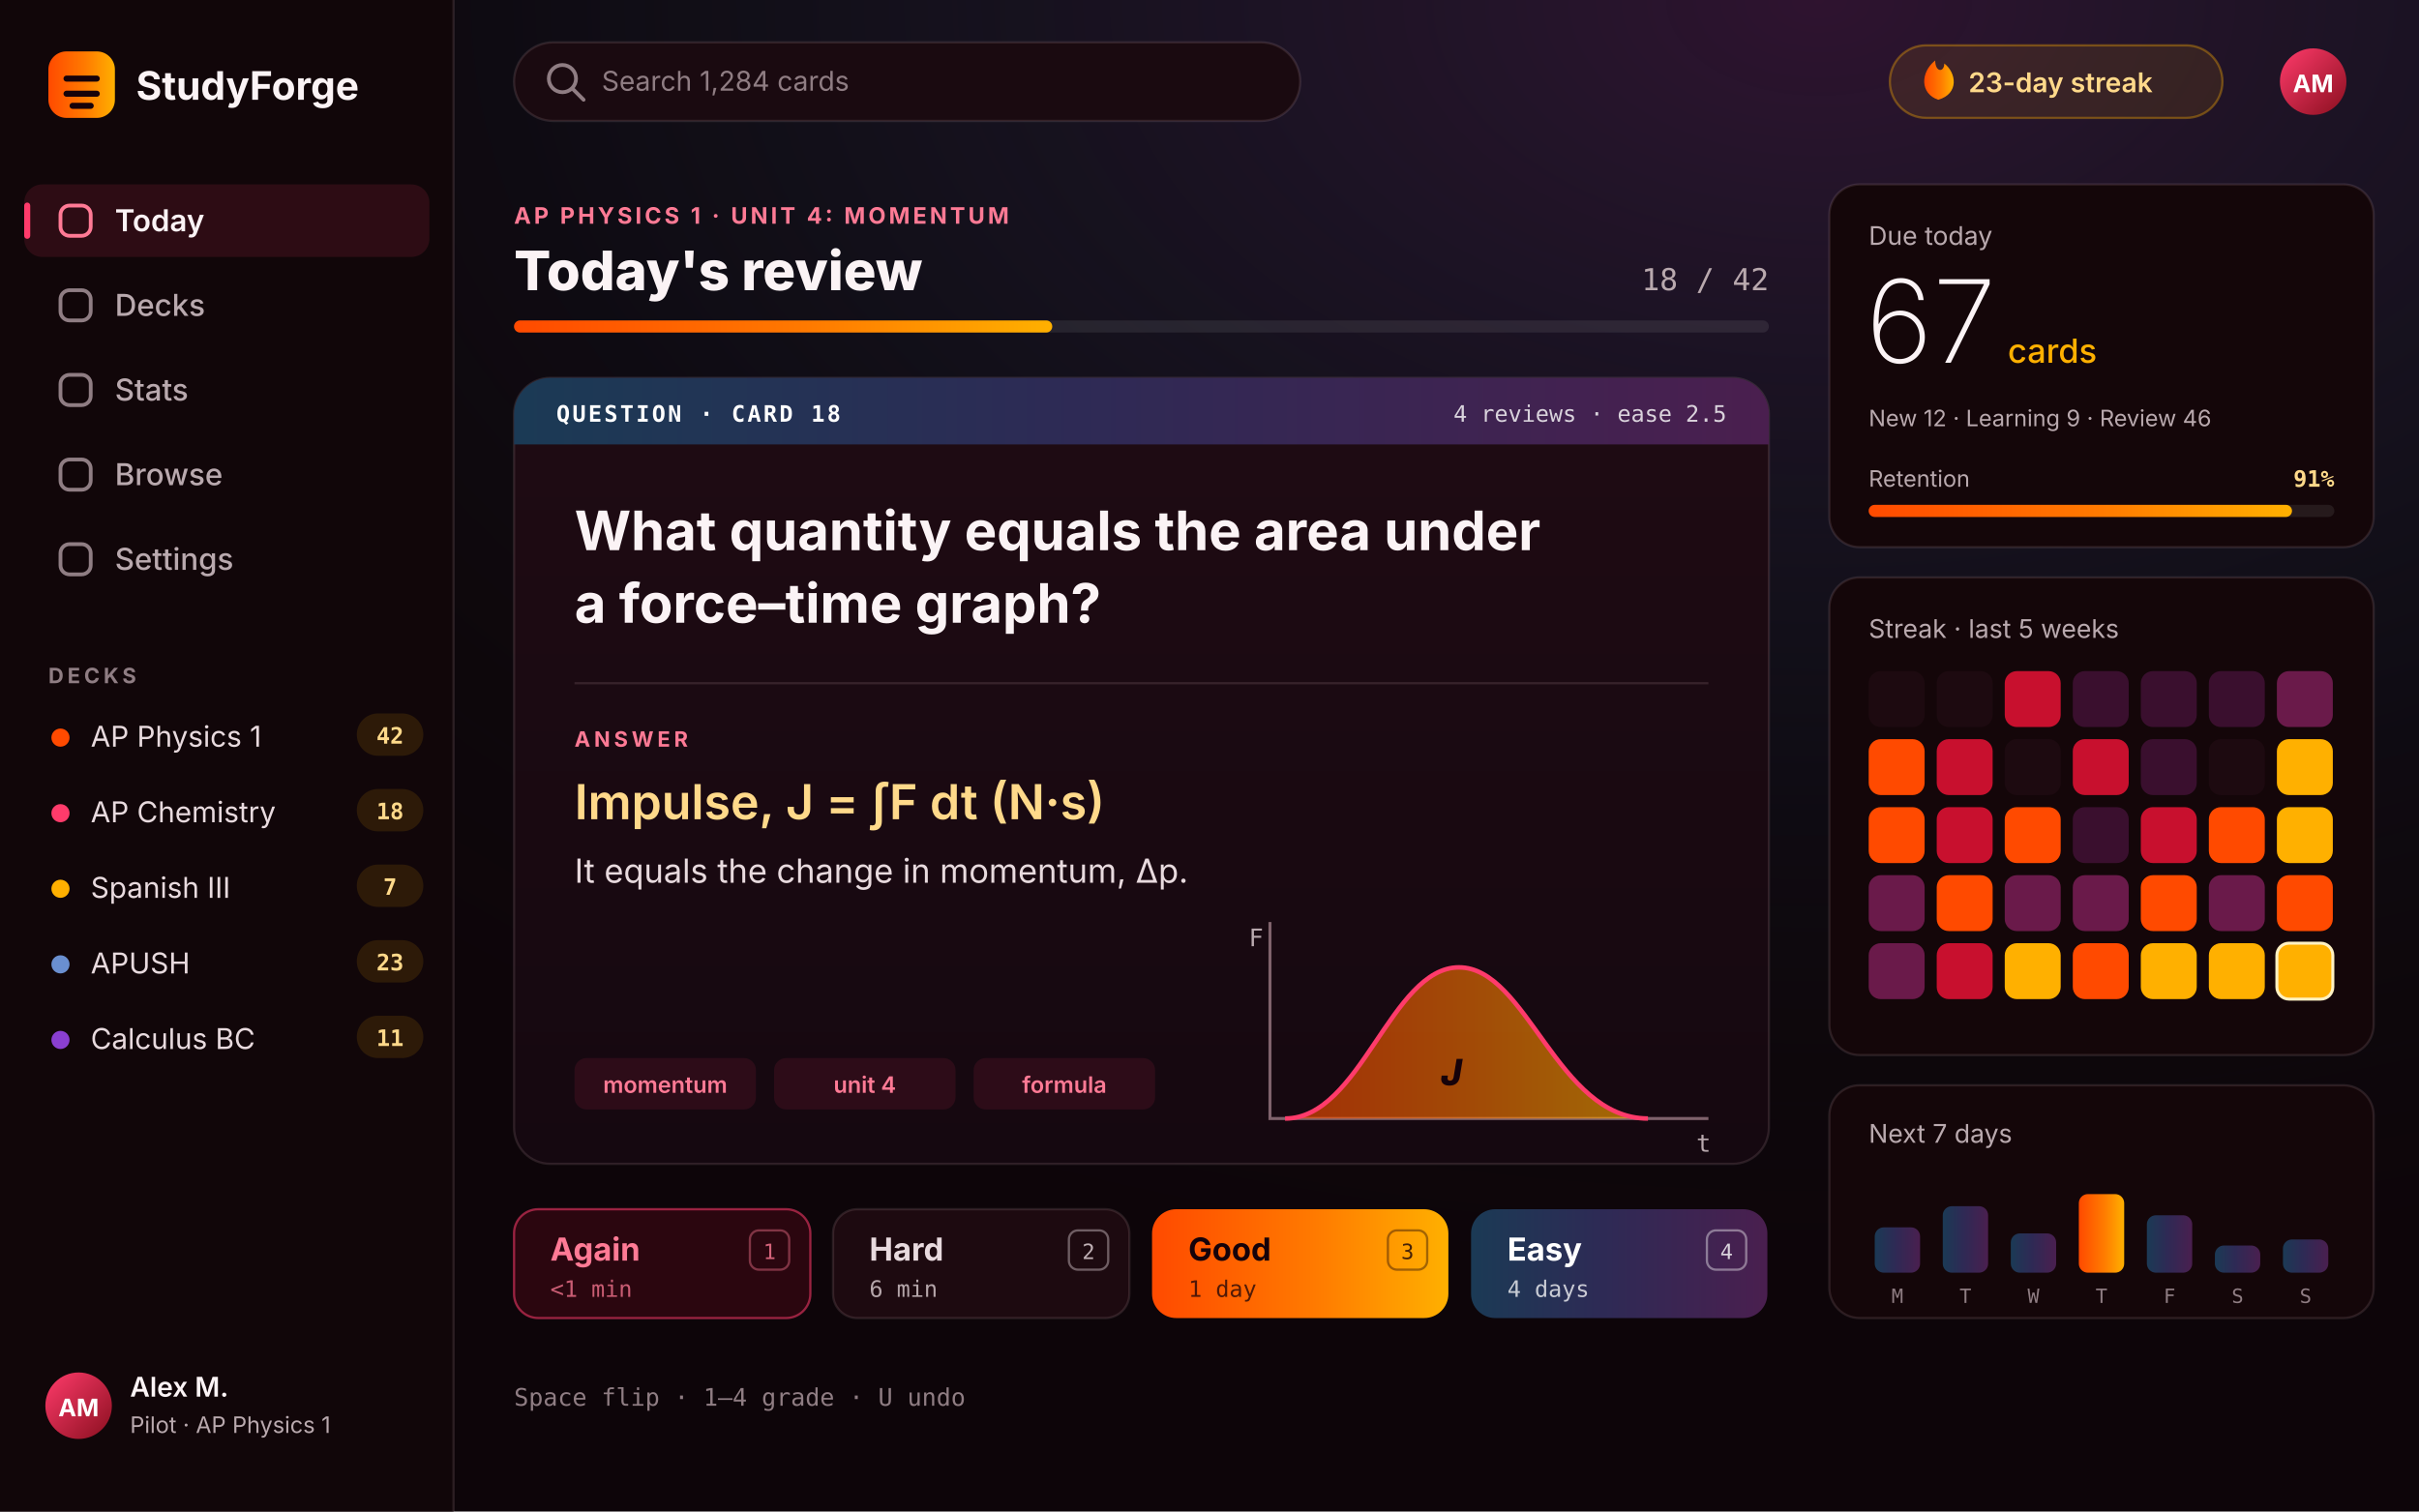
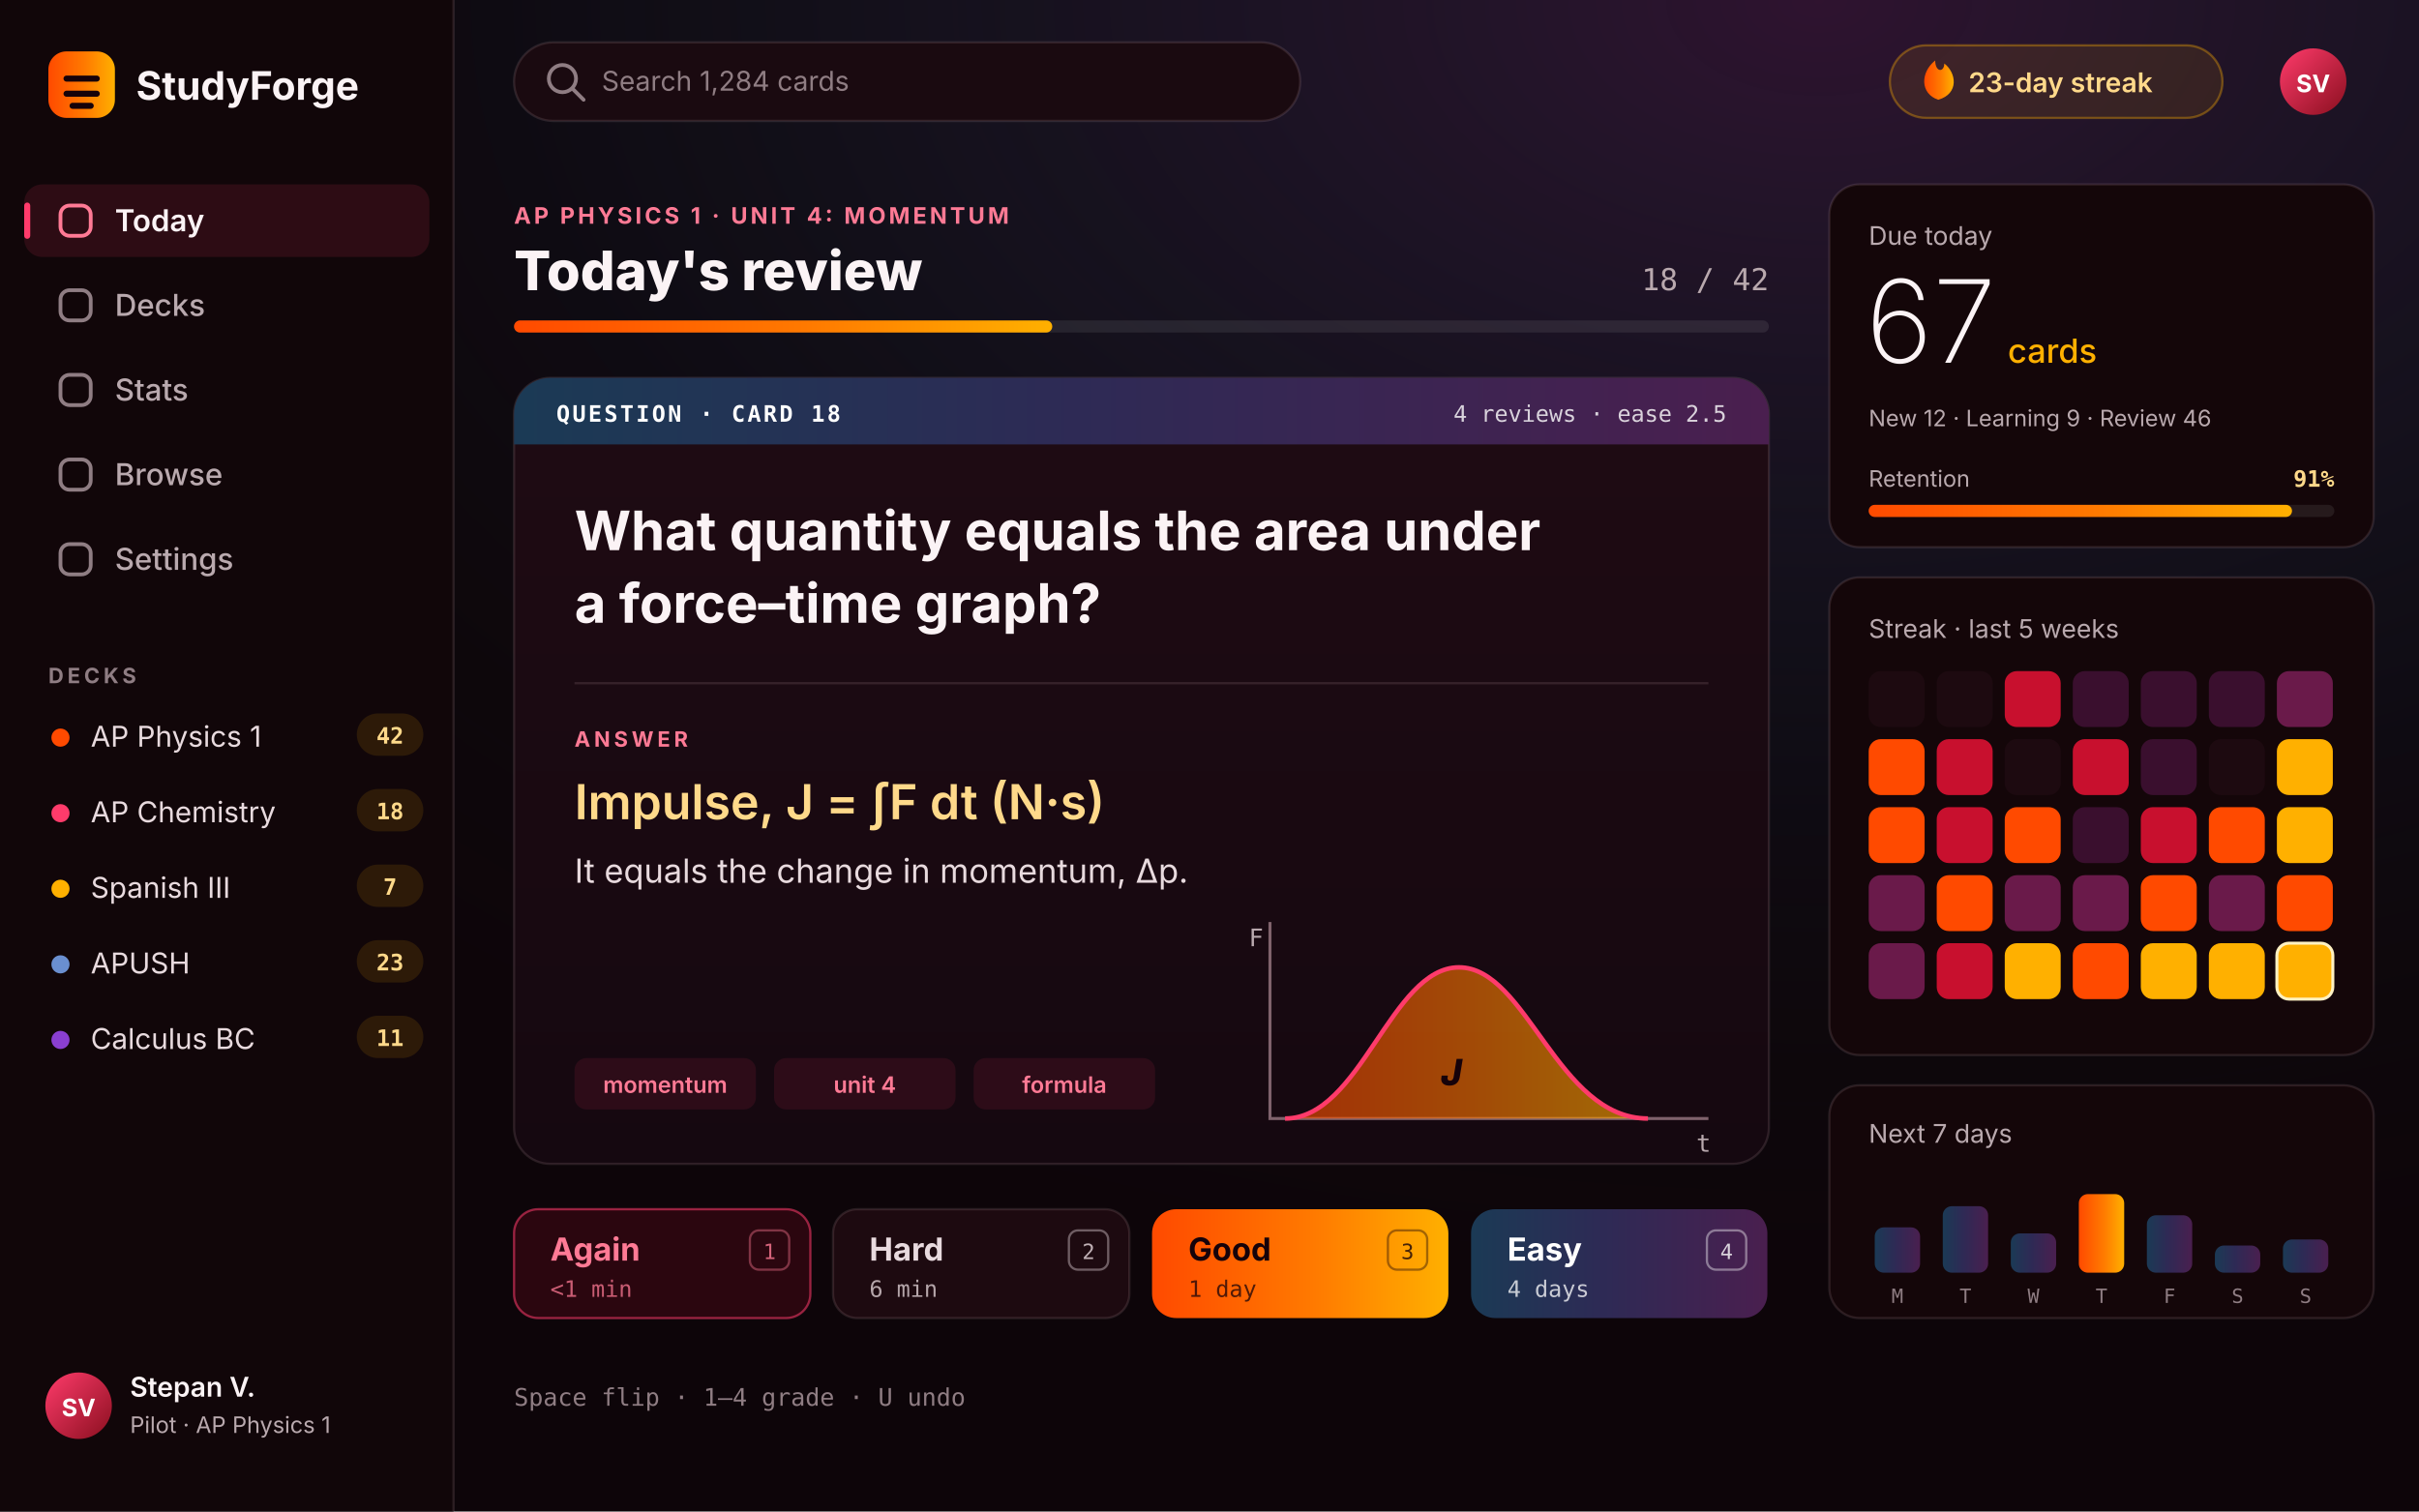
<svg xmlns="http://www.w3.org/2000/svg" width="1600" height="1000" viewBox="0 0 1600 1000" role="img">
  <style>text{font-family:Inter, 'Segoe UI', system-ui, -apple-system, Roboto, Arial, sans-serif}.m{font-family:'JetBrains Mono', ui-monospace, 'Cascadia Code', Consolas, monospace}.h{stroke:#ffd1dc;stroke-opacity:.12;stroke-width:1.5}</style>
  <defs>
    <linearGradient id="lava" x1="0" x2="1">
      <stop offset="0" stop-color="#ff4a00" />
      <stop offset=".55" stop-color="#ff7a00" />
      <stop offset="1" stop-color="#ffb000" />
    </linearGradient>
    <linearGradient id="strip" x1="0" x2="1">
      <stop offset="0" stop-color="#1b3a55" />
      <stop offset=".45" stop-color="#2e2a55" />
      <stop offset="1" stop-color="#4a1f4f" />
    </linearGradient>
    <linearGradient id="card" x1="0" y1="0" x2="0" y2="1">
      <stop offset="0" stop-color="#1f0b13" />
      <stop offset="1" stop-color="#150810" />
    </linearGradient>
    <linearGradient id="crim" x1="0" y1="0" x2="1" y2="1">
      <stop offset="0" stop-color="#ff3b6b" />
      <stop offset="1" stop-color="#8a0f1f" />
    </linearGradient>
    <radialGradient id="duskGlow" cx=".75" cy="0" r=".9">
      <stop offset="0" stop-color="#4a1f4f" stop-opacity=".55" />
      <stop offset=".6" stop-color="#1b3a55" stop-opacity=".12" />
      <stop offset="1" stop-color="#0d0509" stop-opacity="0" />
    </radialGradient>
    <filter id="blur" x="-50%" y="-50%" width="200%" height="200%">
      <feGaussianBlur stdDeviation="24" />
    </filter>
  </defs>
  <rect x="0" y="0" width="1600" height="1000" rx="0" fill="#0d0509" />
  <rect x="0" y="0" width="1600" height="1000" rx="0" fill="url(#duskGlow)" />
  <rect x="0" y="0" width="300" height="1000" rx="0" fill="#110609" />
  <path d="M300,0V1000" class="h" />
  <rect x="32" y="34" width="44" height="44" rx="12" fill="url(#lava)" />
  <path d="M44,62h20M44,52h20M48,70h12" stroke="#16020a" stroke-width="4" stroke-linecap="round" />
  <text x="90" y="66" font-size="26" font-weight="700" fill="#fbf3f5">StudyForge</text>
  <rect x="16" y="122" width="268" height="48" rx="12" fill="#ff3b6b" fill-opacity=".12" />
  <rect x="16" y="134" width="4" height="24" rx="2" fill="#ff3b6b" />
  <rect x="40" y="136" width="20" height="20" rx="6" fill="none" stroke="#ff7a95" stroke-width="2.5" />
  <text x="76" y="153" font-size="20" font-weight="600" fill="#fbf3f5">Today</text>
  <rect x="40" y="192" width="20" height="20" rx="6" fill="none" stroke="#8f7d83" stroke-width="2.5" />
  <text x="76" y="209" font-size="20" font-weight="500" fill="#b9a9ae">Decks</text>
  <rect x="40" y="248" width="20" height="20" rx="6" fill="none" stroke="#8f7d83" stroke-width="2.5" />
  <text x="76" y="265" font-size="20" font-weight="500" fill="#b9a9ae">Stats</text>
  <rect x="40" y="304" width="20" height="20" rx="6" fill="none" stroke="#8f7d83" stroke-width="2.5" />
  <text x="76" y="321" font-size="20" font-weight="500" fill="#b9a9ae">Browse</text>
  <rect x="40" y="360" width="20" height="20" rx="6" fill="none" stroke="#8f7d83" stroke-width="2.5" />
  <text x="76" y="377" font-size="20" font-weight="500" fill="#b9a9ae">Settings</text>
  <text x="32" y="452" font-size="14" font-weight="700" fill="#8f7d83" letter-spacing="2.5">DECKS</text>
  <circle cx="40" cy="488" r="6" fill="#ff4a00" />
  <text x="60" y="494" font-size="19" fill="#e8dade">AP Physics 1</text>
  <rect x="236" y="472" width="44" height="28" rx="14" fill="#ffb000" fill-opacity=".12" />
  <text x="258" y="492" class="m" font-size="15" font-weight="600" fill="#ffd98a" text-anchor="middle">42</text>
  <circle cx="40" cy="538" r="6" fill="#ff3b6b" />
  <text x="60" y="544" font-size="19" fill="#e8dade">AP Chemistry</text>
  <rect x="236" y="522" width="44" height="28" rx="14" fill="#ffb000" fill-opacity=".12" />
  <text x="258" y="542" class="m" font-size="15" font-weight="600" fill="#ffd98a" text-anchor="middle">18</text>
  <circle cx="40" cy="588" r="6" fill="#ffb000" />
  <text x="60" y="594" font-size="19" fill="#e8dade">Spanish III</text>
  <rect x="236" y="572" width="44" height="28" rx="14" fill="#ffb000" fill-opacity=".12" />
  <text x="258" y="592" class="m" font-size="15" font-weight="600" fill="#ffd98a" text-anchor="middle">7</text>
  <circle cx="40" cy="638" r="6" fill="#6a8fd0" />
  <text x="60" y="644" font-size="19" fill="#e8dade">APUSH</text>
  <rect x="236" y="622" width="44" height="28" rx="14" fill="#ffb000" fill-opacity=".12" />
  <text x="258" y="642" class="m" font-size="15" font-weight="600" fill="#ffd98a" text-anchor="middle">23</text>
  <circle cx="40" cy="688" r="6" fill="#8a3fd1" />
  <text x="60" y="694" font-size="19" fill="#e8dade">Calculus BC</text>
  <rect x="236" y="672" width="44" height="28" rx="14" fill="#ffb000" fill-opacity=".12" />
  <text x="258" y="692" class="m" font-size="15" font-weight="600" fill="#ffd98a" text-anchor="middle">11</text>
  <circle cx="52" cy="930" r="22" fill="url(#crim)" />
-   <text x="52" y="937" font-size="16" font-weight="700" fill="#fff" text-anchor="middle">AM</text>
-   <text x="86" y="924" font-size="18" font-weight="600" fill="#fbf3f5">Alex M.</text>
+   <text x="52" y="937" font-size="16" font-weight="700" fill="#fff" text-anchor="middle">SV</text>
+   <text x="86" y="924" font-size="18" font-weight="600" fill="#fbf3f5">Stepan V.</text>
  <text x="86" y="948" font-size="15" fill="#b9a9ae">Pilot · AP Physics 1</text>
  <rect x="340" y="28" width="520" height="52" rx="26" fill="#1a0a10" class="h" />
  <circle cx="372" cy="52" r="9" fill="none" stroke="#8f7d83" stroke-width="2.5" />
  <path d="M379,59l7,7" stroke="#8f7d83" stroke-width="2.5" stroke-linecap="round" />
  <text x="398" y="60" font-size="18" fill="#8f7d83">Search 1,284 cards</text>
  <rect x="1250" y="30" width="220" height="48" rx="24" fill="#ffb000" fill-opacity=".1" stroke="#ffb000" stroke-opacity=".35" stroke-width="1.5" />
  <path d="M1282,66c-12,-4 -12,-18 -2,-26c0,8 6,8 6,2c8,6 10,20 -4,24z" fill="url(#lava)" />
  <text x="1302" y="61" font-size="18" font-weight="600" fill="#ffd98a">23-day streak</text>
  <circle cx="1530" cy="54" r="22" fill="url(#crim)" />
-   <text x="1530" y="61" font-size="16" font-weight="700" fill="#fff" text-anchor="middle">AM</text>
+   <text x="1530" y="61" font-size="16" font-weight="700" fill="#fff" text-anchor="middle">SV</text>
  <text x="340" y="148" font-size="15" font-weight="700" fill="#ff7a95" letter-spacing="2">AP PHYSICS 1 · UNIT 4: MOMENTUM</text>
  <text x="340" y="192" font-size="36" font-weight="800" fill="#fbf3f5">Today's review</text>
  <text x="1170" y="192" class="m" font-size="20" fill="#b9a9ae" text-anchor="end">18 / 42</text>
  <rect x="340" y="212" width="830" height="8" rx="4" fill="#fff" fill-opacity=".08" />
  <rect x="340" y="212" width="356" height="8" rx="4" fill="url(#lava)" />
  <rect x="340" y="250" width="830" height="520" rx="24" fill="url(#card)" class="h" />
  <path d="M340,294V274a24,24 0 0 1 24,-24H1146a24,24 0 0 1 24,24V294Z" fill="url(#strip)" />
  <text x="368" y="279" class="m" font-size="15" font-weight="700" fill="#fff" letter-spacing="1.5">QUESTION · CARD 18</text>
  <text x="1142" y="279" class="m" font-size="15" fill="#fff" text-anchor="end" opacity="0.8">4 reviews · ease 2.5</text>
  <text x="380" y="364" font-size="36" font-weight="700" fill="#fbf3f5">What quantity equals the area under</text>
  <text x="380" y="412" font-size="36" font-weight="700" fill="#fbf3f5">a force–time graph?</text>
  <path d="M380,452H1130" class="h" />
  <text x="380" y="494" font-size="14" font-weight="700" fill="#ff7a95" letter-spacing="2.5">ANSWER</text>
  <text x="380" y="542" font-size="32" font-weight="600" fill="#ffd98a">Impulse, J = ∫F dt  (N·s)</text>
  <text x="380" y="584" font-size="22" fill="#e8dade">It equals the change in momentum, Δp.</text>
  <path d="M840,610V740H1130" fill="none" stroke="#ffd1dc" stroke-opacity=".45" stroke-width="2" />
  <path d="M850,740C900,740 920,640 965,640S1030,740 1090,740Z" fill="url(#lava)" opacity=".6" />
  <path d="M850,740C900,740 920,640 965,640S1030,740 1090,740" fill="none" stroke="#ff3b6b" stroke-width="3" />
  <text x="960" y="718" font-size="24" font-weight="800" fill="#16020a" text-anchor="middle" font-style="italic">J</text>
  <text x="826" y="626" class="m" font-size="16" fill="#b9a9ae">F</text>
  <text x="1122" y="762" class="m" font-size="16" fill="#b9a9ae">t</text>
  <rect x="380" y="700" width="120" height="34" rx="8" fill="#ff3b6b" fill-opacity=".1" />
  <text x="440" y="723" font-size="15" font-weight="600" fill="#ff7a95" text-anchor="middle">momentum</text>
  <rect x="512" y="700" width="120" height="34" rx="8" fill="#ff3b6b" fill-opacity=".1" />
  <text x="572" y="723" font-size="15" font-weight="600" fill="#ff7a95" text-anchor="middle">unit 4</text>
  <rect x="644" y="700" width="120" height="34" rx="8" fill="#ff3b6b" fill-opacity=".1" />
  <text x="704" y="723" font-size="15" font-weight="600" fill="#ff7a95" text-anchor="middle">formula</text>
  <rect x="340" y="800" width="196" height="72" rx="16" fill="#c8102e" fill-opacity=".16" stroke="#ff3b6b" stroke-opacity=".55" stroke-width="1.5" />
  <text x="364" y="834" font-size="21" font-weight="700" fill="#ff7a95">Again</text>
  <text x="364" y="858" class="m" font-size="15" fill="#ff7a95" opacity="0.75">&lt;1 min</text>
  <rect x="496" y="814" width="26" height="26" rx="6" fill="none" stroke="#ff7a95" stroke-opacity=".4" stroke-width="1.5" />
  <text x="509" y="833" class="m" font-size="14" fill="#ff7a95" text-anchor="middle" opacity="0.8">1</text>
  <rect x="551" y="800" width="196" height="72" rx="16" fill="#1d0a10" class="h" />
  <text x="575" y="834" font-size="21" font-weight="700" fill="#e8dade">Hard</text>
  <text x="575" y="858" class="m" font-size="15" fill="#e8dade" opacity="0.75">6 min</text>
  <rect x="707" y="814" width="26" height="26" rx="6" fill="none" stroke="#e8dade" stroke-opacity=".4" stroke-width="1.5" />
  <text x="720" y="833" class="m" font-size="14" fill="#e8dade" text-anchor="middle" opacity="0.8">2</text>
  <rect x="762" y="800" width="196" height="72" rx="16" fill="url(#lava)" />
  <text x="786" y="834" font-size="21" font-weight="700" fill="#16020a">Good</text>
  <text x="786" y="858" class="m" font-size="15" fill="#16020a" opacity="0.75">1 day</text>
  <rect x="918" y="814" width="26" height="26" rx="6" fill="none" stroke="#16020a" stroke-opacity=".4" stroke-width="1.5" />
  <text x="931" y="833" class="m" font-size="14" fill="#16020a" text-anchor="middle" opacity="0.8">3</text>
  <rect x="973" y="800" width="196" height="72" rx="16" fill="url(#strip)" />
  <text x="997" y="834" font-size="21" font-weight="700" fill="#fff">Easy</text>
  <text x="997" y="858" class="m" font-size="15" fill="#fff" opacity="0.75">4 days</text>
  <rect x="1129" y="814" width="26" height="26" rx="6" fill="none" stroke="#fff" stroke-opacity=".4" stroke-width="1.5" />
  <text x="1142" y="833" class="m" font-size="14" fill="#fff" text-anchor="middle" opacity="0.8">4</text>
  <text x="340" y="930" class="m" font-size="16" fill="#8f7d83">Space  flip   ·   1–4  grade   ·   U  undo</text>
  <rect x="1210" y="122" width="360" height="240" rx="20" fill="#140609" class="h" />
  <text x="1236" y="162" font-size="17" fill="#b9a9ae">Due today</text>
  <text x="1234" y="240" font-size="76" font-weight="200" fill="#fbf3f5">67</text>
  <text x="1328" y="240" font-size="22" font-weight="500" fill="#ffb000">cards</text>
  <text x="1236" y="282" font-size="15" fill="#b9a9ae">New 12 · Learning 9 · Review 46</text>
  <text x="1236" y="322" font-size="15" fill="#b9a9ae">Retention</text>
  <text x="1544" y="322" class="m" font-size="15" font-weight="600" fill="#ffd98a" text-anchor="end">91%</text>
  <rect x="1236" y="334" width="308" height="8" rx="4" fill="#fff" fill-opacity=".08" />
  <rect x="1236" y="334" width="280" height="8" rx="4" fill="url(#lava)" />
  <rect x="1210" y="382" width="360" height="316" rx="20" fill="#140609" class="h" />
  <text x="1236" y="422" font-size="17" fill="#b9a9ae">Streak · last 5 weeks</text>
  <rect x="1236" y="444" width="37" height="37" rx="8" fill="#1d0a10" />
  <rect x="1281" y="444" width="37" height="37" rx="8" fill="#1d0a10" />
  <rect x="1326" y="444" width="37" height="37" rx="8" fill="#c8102e" />
  <rect x="1371" y="444" width="37" height="37" rx="8" fill="#3a0f2e" />
  <rect x="1416" y="444" width="37" height="37" rx="8" fill="#3a0f2e" />
  <rect x="1461" y="444" width="37" height="37" rx="8" fill="#3a0f2e" />
  <rect x="1506" y="444" width="37" height="37" rx="8" fill="#6a1a4a" />
  <rect x="1236" y="489" width="37" height="37" rx="8" fill="#ff4a00" />
  <rect x="1281" y="489" width="37" height="37" rx="8" fill="#c8102e" />
  <rect x="1326" y="489" width="37" height="37" rx="8" fill="#1d0a10" />
  <rect x="1371" y="489" width="37" height="37" rx="8" fill="#c8102e" />
  <rect x="1416" y="489" width="37" height="37" rx="8" fill="#3a0f2e" />
  <rect x="1461" y="489" width="37" height="37" rx="8" fill="#1d0a10" />
  <rect x="1506" y="489" width="37" height="37" rx="8" fill="#ffb000" />
  <rect x="1236" y="534" width="37" height="37" rx="8" fill="#ff4a00" />
  <rect x="1281" y="534" width="37" height="37" rx="8" fill="#c8102e" />
  <rect x="1326" y="534" width="37" height="37" rx="8" fill="#ff4a00" />
  <rect x="1371" y="534" width="37" height="37" rx="8" fill="#3a0f2e" />
  <rect x="1416" y="534" width="37" height="37" rx="8" fill="#c8102e" />
  <rect x="1461" y="534" width="37" height="37" rx="8" fill="#ff4a00" />
  <rect x="1506" y="534" width="37" height="37" rx="8" fill="#ffb000" />
  <rect x="1236" y="579" width="37" height="37" rx="8" fill="#6a1a4a" />
  <rect x="1281" y="579" width="37" height="37" rx="8" fill="#ff4a00" />
  <rect x="1326" y="579" width="37" height="37" rx="8" fill="#6a1a4a" />
  <rect x="1371" y="579" width="37" height="37" rx="8" fill="#6a1a4a" />
  <rect x="1416" y="579" width="37" height="37" rx="8" fill="#ff4a00" />
  <rect x="1461" y="579" width="37" height="37" rx="8" fill="#6a1a4a" />
  <rect x="1506" y="579" width="37" height="37" rx="8" fill="#ff4a00" />
  <rect x="1236" y="624" width="37" height="37" rx="8" fill="#6a1a4a" />
  <rect x="1281" y="624" width="37" height="37" rx="8" fill="#c8102e" />
  <rect x="1326" y="624" width="37" height="37" rx="8" fill="#ffb000" />
  <rect x="1371" y="624" width="37" height="37" rx="8" fill="#ff4a00" />
  <rect x="1416" y="624" width="37" height="37" rx="8" fill="#ffb000" />
  <rect x="1461" y="624" width="37" height="37" rx="8" fill="#ffb000" />
  <rect x="1506" y="624" width="37" height="37" rx="8" fill="#ffb000" stroke="#fff1c2" stroke-width="2" />
  <rect x="1210" y="718" width="360" height="154" rx="20" fill="#140609" class="h" />
  <text x="1236" y="756" font-size="17" fill="#b9a9ae">Next 7 days</text>
  <rect x="1240" y="812" width="30" height="30" rx="6" fill="url(#strip)" />
  <text x="1255" y="862" class="m" font-size="13" fill="#8f7d83" text-anchor="middle">M</text>
  <rect x="1285" y="798" width="30" height="44" rx="6" fill="url(#strip)" />
  <text x="1300" y="862" class="m" font-size="13" fill="#8f7d83" text-anchor="middle">T</text>
  <rect x="1330" y="816" width="30" height="26" rx="6" fill="url(#strip)" />
  <text x="1345" y="862" class="m" font-size="13" fill="#8f7d83" text-anchor="middle">W</text>
  <rect x="1375" y="790" width="30" height="52" rx="6" fill="url(#lava)" />
  <text x="1390" y="862" class="m" font-size="13" fill="#8f7d83" text-anchor="middle">T</text>
  <rect x="1420" y="804" width="30" height="38" rx="6" fill="url(#strip)" />
  <text x="1435" y="862" class="m" font-size="13" fill="#8f7d83" text-anchor="middle">F</text>
  <rect x="1465" y="824" width="30" height="18" rx="6" fill="url(#strip)" />
  <text x="1480" y="862" class="m" font-size="13" fill="#8f7d83" text-anchor="middle">S</text>
  <rect x="1510" y="820" width="30" height="22" rx="6" fill="url(#strip)" />
  <text x="1525" y="862" class="m" font-size="13" fill="#8f7d83" text-anchor="middle">S</text>
</svg>
